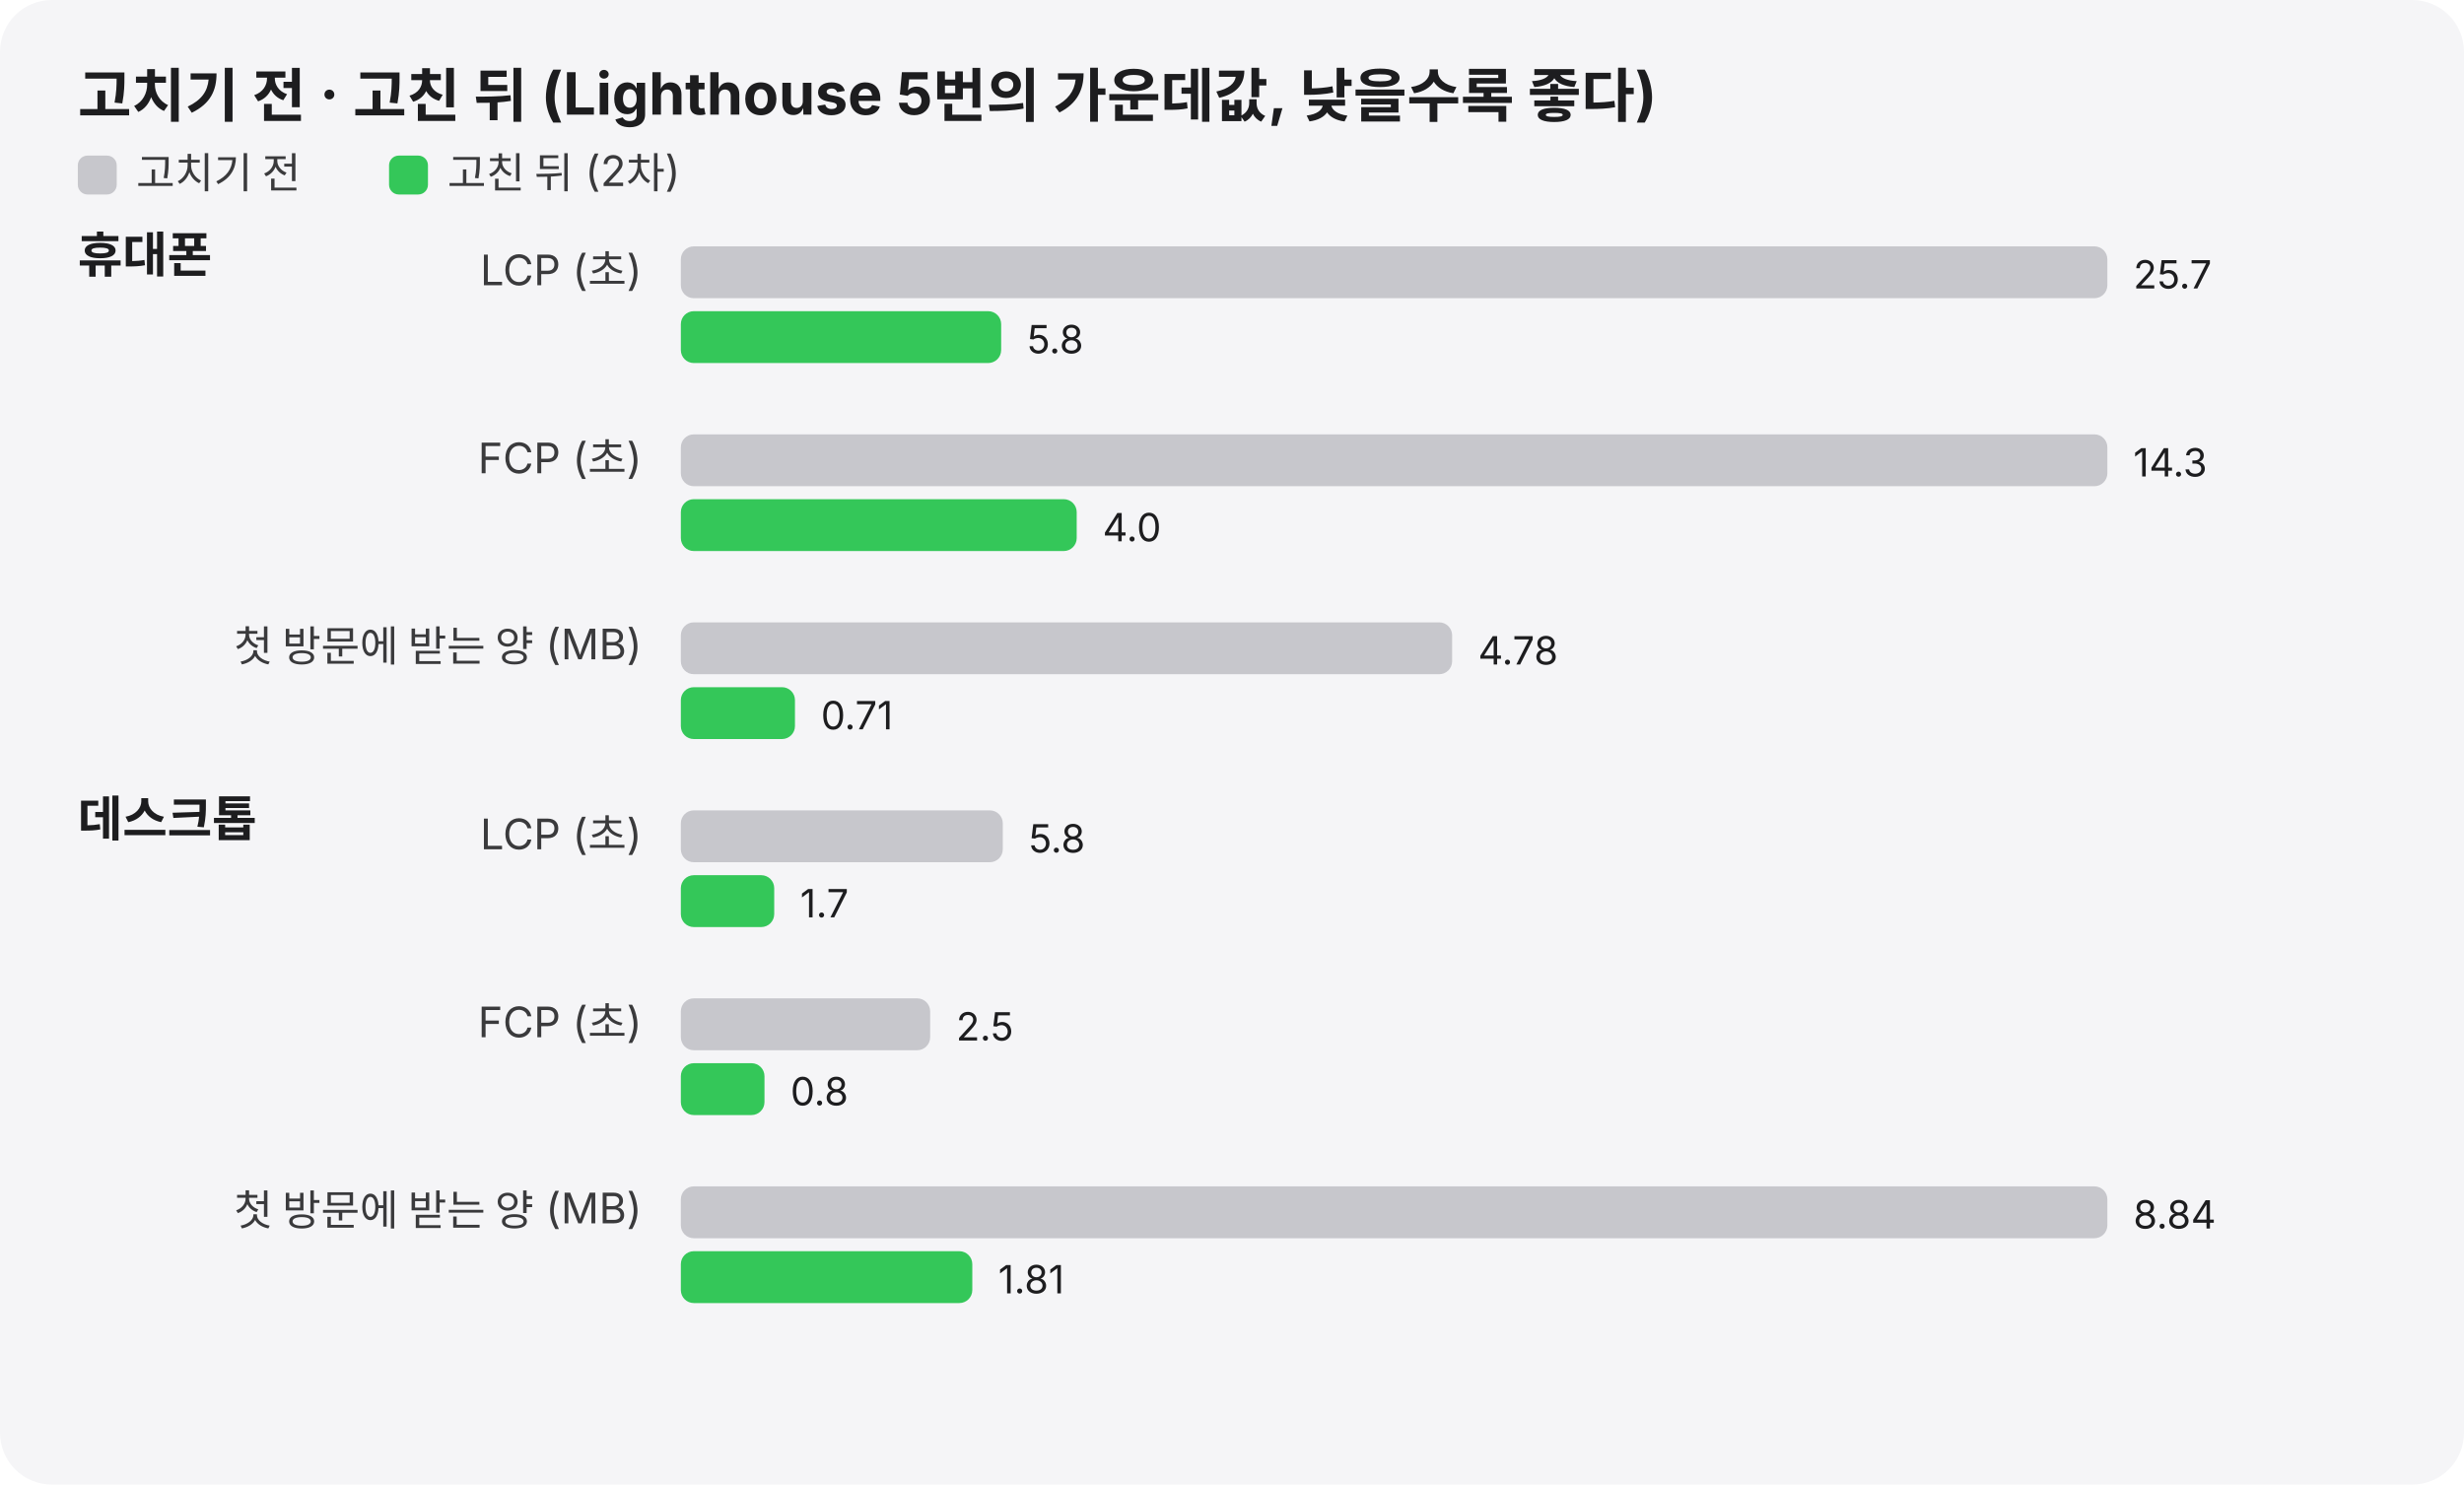
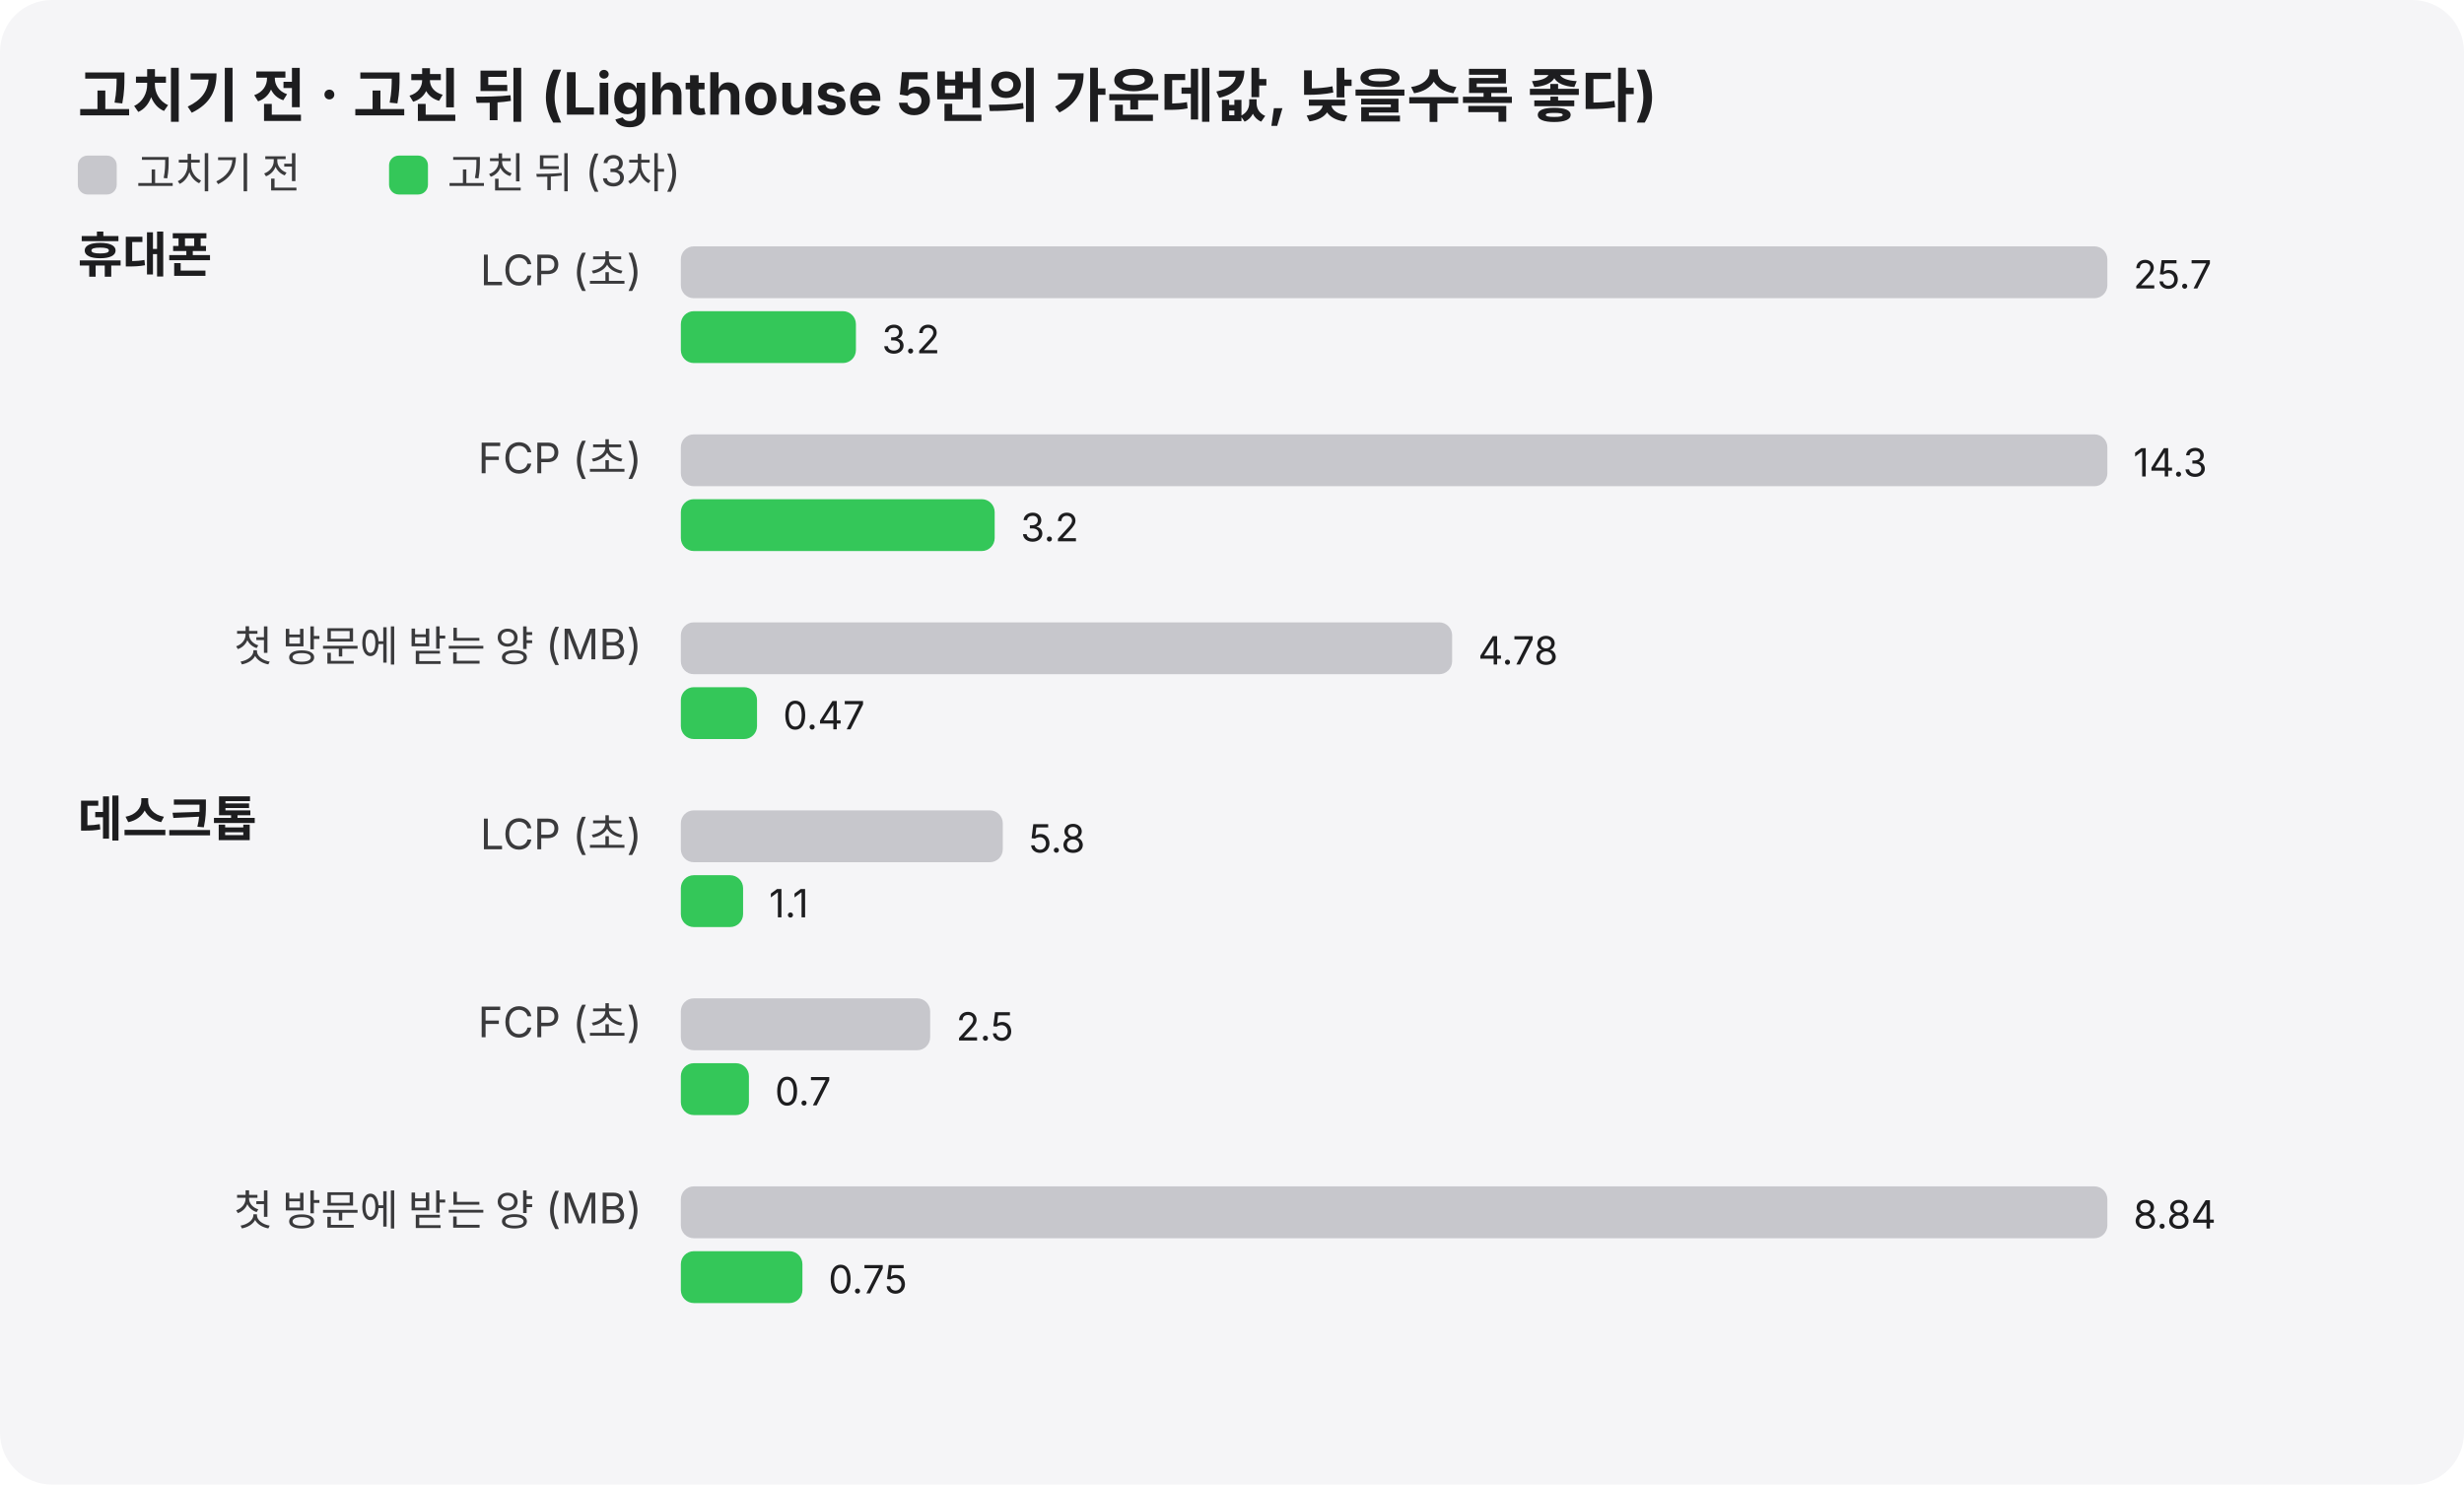
<svg xmlns="http://www.w3.org/2000/svg" viewBox="0 0 760 458" width="760" height="458" font-family="-apple-system, 'Apple SD Gothic Neo', sans-serif">
  <rect width="760" height="458" rx="16" fill="#f5f5f7" />
  <text x="24" y="36" font-size="18" font-weight="700" fill="#1d1d1f">고치기 전 · 고친 뒤 (Lighthouse 5번의 가운데값, 낮을수록 좋다)</text>
  <rect x="24" y="48" width="12" height="12" rx="3" fill="#c7c7cc" />
  <text x="42" y="58" font-size="13" fill="#3a3a3c">고치기 전</text>
  <rect x="120" y="48" width="12" height="12" rx="3" fill="#34c759" />
-   <text x="138" y="58" font-size="13" fill="#3a3a3c">고친 뒤 (2차)</text>
+   <text x="138" y="58" font-size="13" fill="#3a3a3c">고친 뒤 (3차)</text>
  <text x="24" y="84" font-size="15" font-weight="700" fill="#1d1d1f">휴대폰</text>
  <text x="198" y="88" font-size="13" text-anchor="end" fill="#3a3a3c">LCP (초)</text>
  <rect x="210" y="76" width="440.0" height="16" rx="4" fill="#c7c7cc" />
  <text x="658.0" y="89" font-size="12" fill="#1d1d1f">25.7</text>
-   <rect x="210" y="96" width="98.8" height="16" rx="4" fill="#34c759" />
-   <text x="316.8" y="109" font-size="12" fill="#1d1d1f">5.8</text>
+   <rect x="210" y="96" width="54.0" height="16" rx="4" fill="#34c759" />
+   <text x="272.0" y="109" font-size="12" fill="#1d1d1f">3.2</text>
  <text x="198" y="146" font-size="13" text-anchor="end" fill="#3a3a3c">FCP (초)</text>
  <rect x="210" y="134" width="440.0" height="16" rx="4" fill="#c7c7cc" />
  <text x="658.0" y="147" font-size="12" fill="#1d1d1f">14.3</text>
-   <rect x="210" y="154" width="122.1" height="16" rx="4" fill="#34c759" />
-   <text x="340.1" y="167" font-size="12" fill="#1d1d1f">4.0</text>
+   <rect x="210" y="154" width="96.8" height="16" rx="4" fill="#34c759" />
+   <text x="314.8" y="167" font-size="12" fill="#1d1d1f">3.2</text>
  <text x="198" y="204" font-size="13" text-anchor="end" fill="#3a3a3c">첫 방문에 받는 양 (MB)</text>
  <rect x="210" y="192" width="237.9" height="16" rx="4" fill="#c7c7cc" />
  <text x="455.9" y="205" font-size="12" fill="#1d1d1f">4.78</text>
-   <rect x="210" y="212" width="35.2" height="16" rx="4" fill="#34c759" />
-   <text x="253.2" y="225" font-size="12" fill="#1d1d1f">0.71</text>
+   <rect x="210" y="212" width="23.5" height="16" rx="4" fill="#34c759" />
+   <text x="241.5" y="225" font-size="12" fill="#1d1d1f">0.47</text>
  <text x="24" y="258" font-size="15" font-weight="700" fill="#1d1d1f">데스크톱</text>
  <text x="198" y="262" font-size="13" text-anchor="end" fill="#3a3a3c">LCP (초)</text>
  <rect x="210" y="250" width="99.3" height="16" rx="4" fill="#c7c7cc" />
  <text x="317.3" y="263" font-size="12" fill="#1d1d1f">5.8</text>
-   <rect x="210" y="270" width="28.8" height="16" rx="4" fill="#34c759" />
-   <text x="246.8" y="283" font-size="12" fill="#1d1d1f">1.7</text>
+   <rect x="210" y="270" width="19.2" height="16" rx="4" fill="#34c759" />
+   <text x="237.2" y="283" font-size="12" fill="#1d1d1f">1.1</text>
  <text x="198" y="320" font-size="13" text-anchor="end" fill="#3a3a3c">FCP (초)</text>
  <rect x="210" y="308" width="76.9" height="16" rx="4" fill="#c7c7cc" />
  <text x="294.9" y="321" font-size="12" fill="#1d1d1f">2.5</text>
-   <rect x="210" y="328" width="25.8" height="16" rx="4" fill="#34c759" />
-   <text x="243.8" y="341" font-size="12" fill="#1d1d1f">0.8</text>
+   <rect x="210" y="328" width="21.0" height="16" rx="4" fill="#34c759" />
+   <text x="239.0" y="341" font-size="12" fill="#1d1d1f">0.7</text>
  <text x="198" y="378" font-size="13" text-anchor="end" fill="#3a3a3c">첫 방문에 받는 양 (MB)</text>
  <rect x="210" y="366" width="440.0" height="16" rx="4" fill="#c7c7cc" />
  <text x="658.0" y="379" font-size="12" fill="#1d1d1f">8.84</text>
-   <rect x="210" y="386" width="89.9" height="16" rx="4" fill="#34c759" />
-   <text x="307.9" y="399" font-size="12" fill="#1d1d1f">1.81</text>
+   <rect x="210" y="386" width="37.5" height="16" rx="4" fill="#34c759" />
+   <text x="255.5" y="399" font-size="12" fill="#1d1d1f">0.75</text>
</svg>
